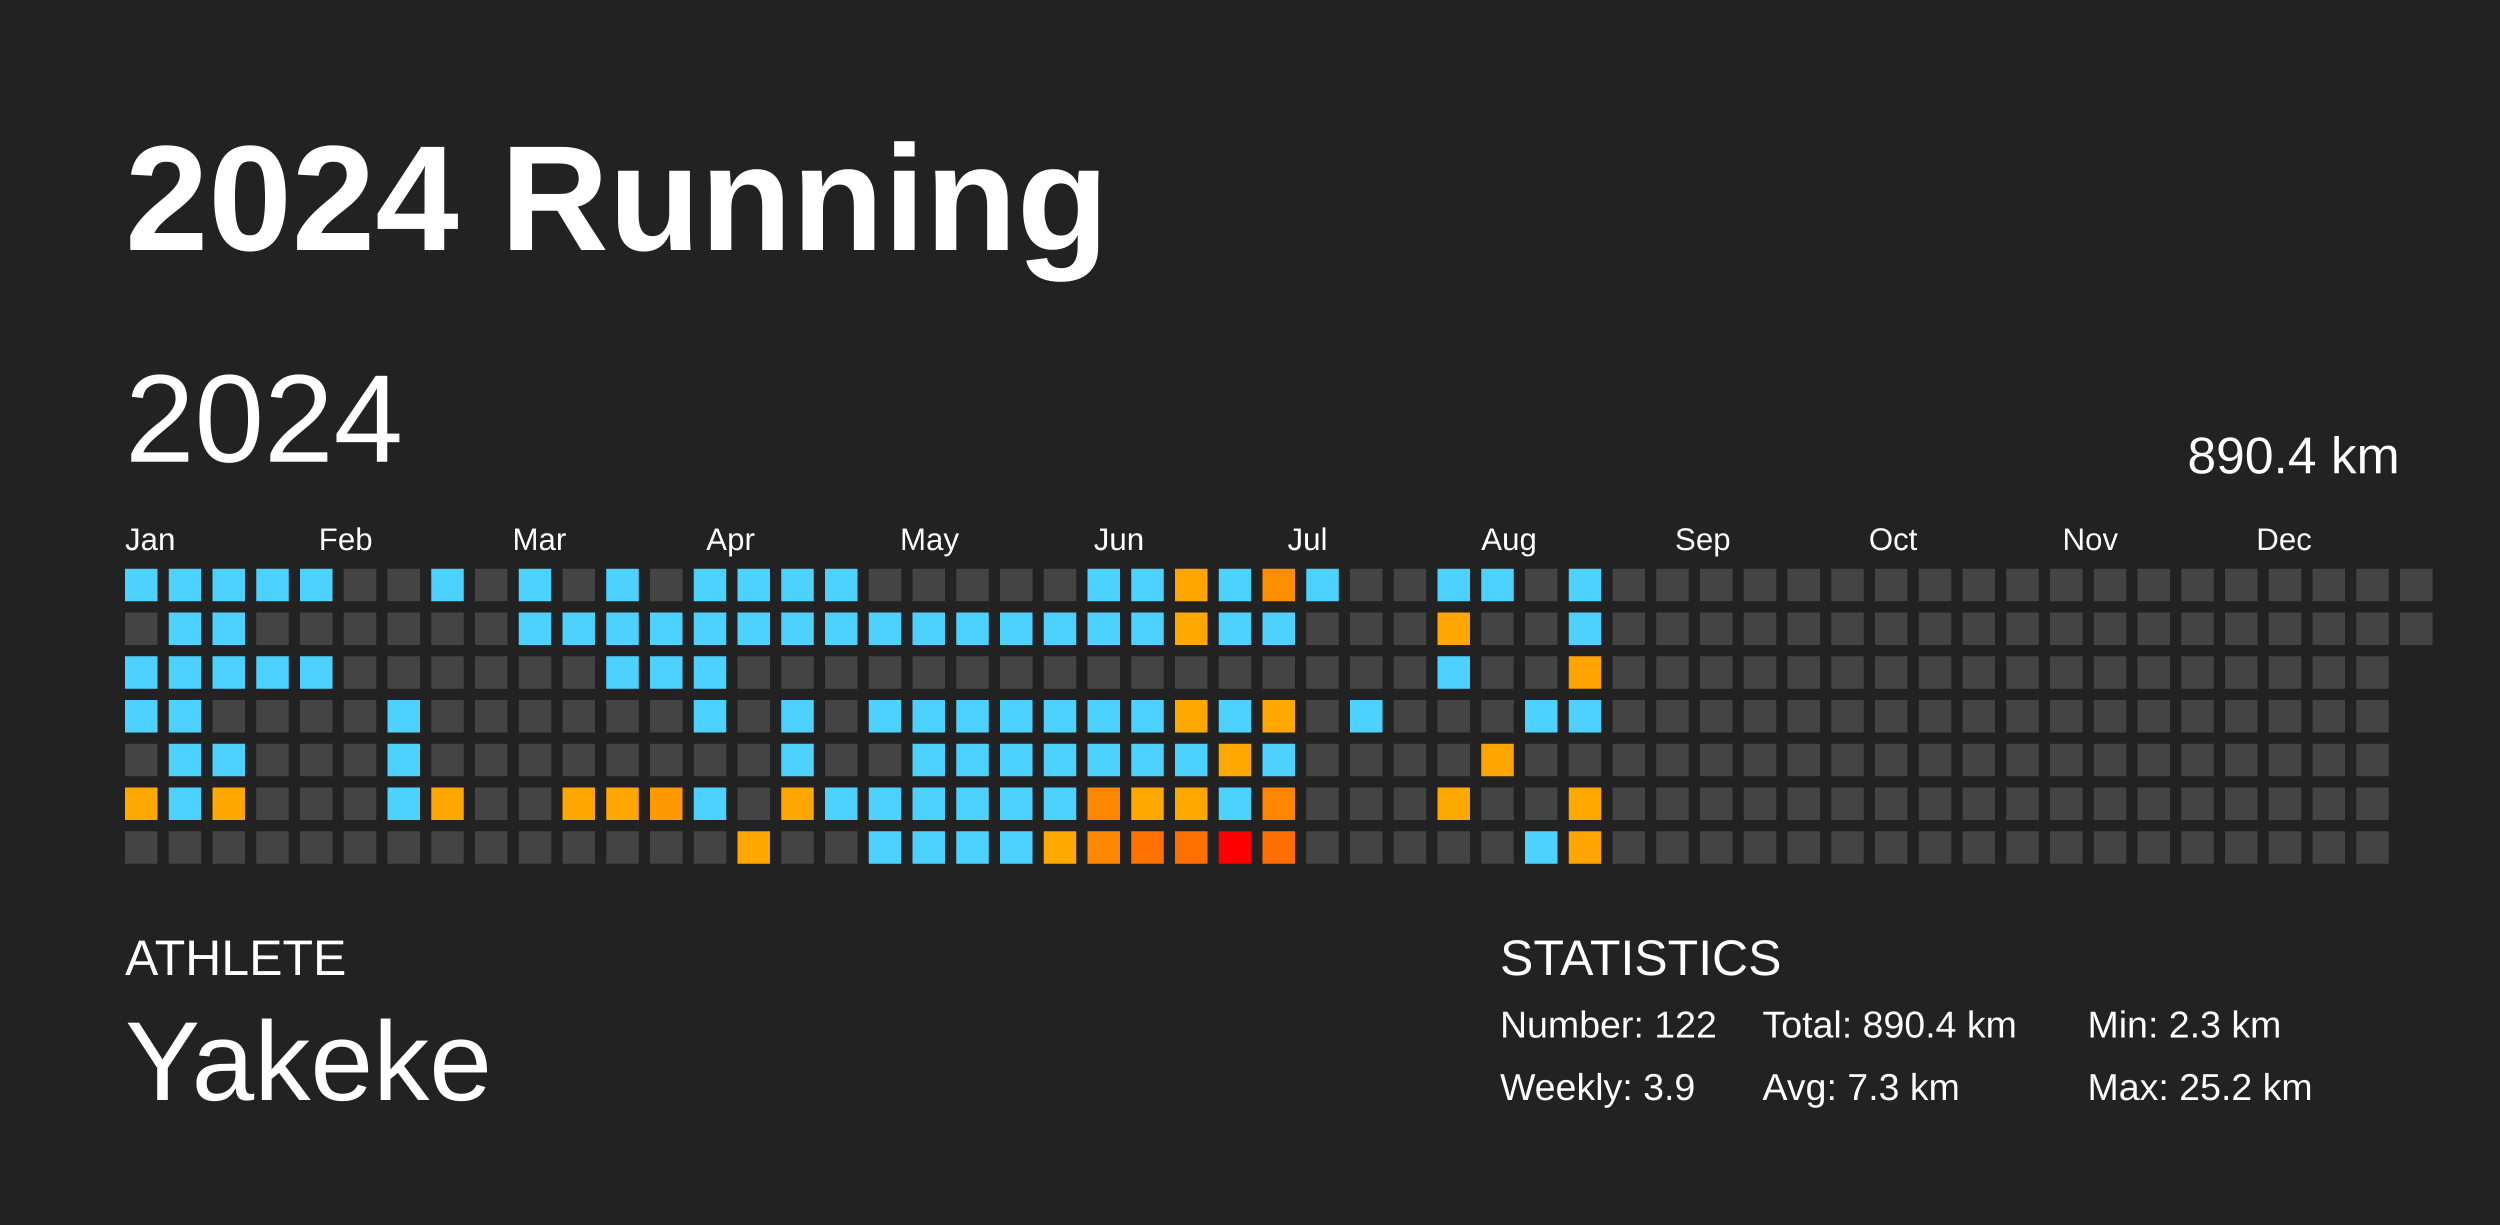
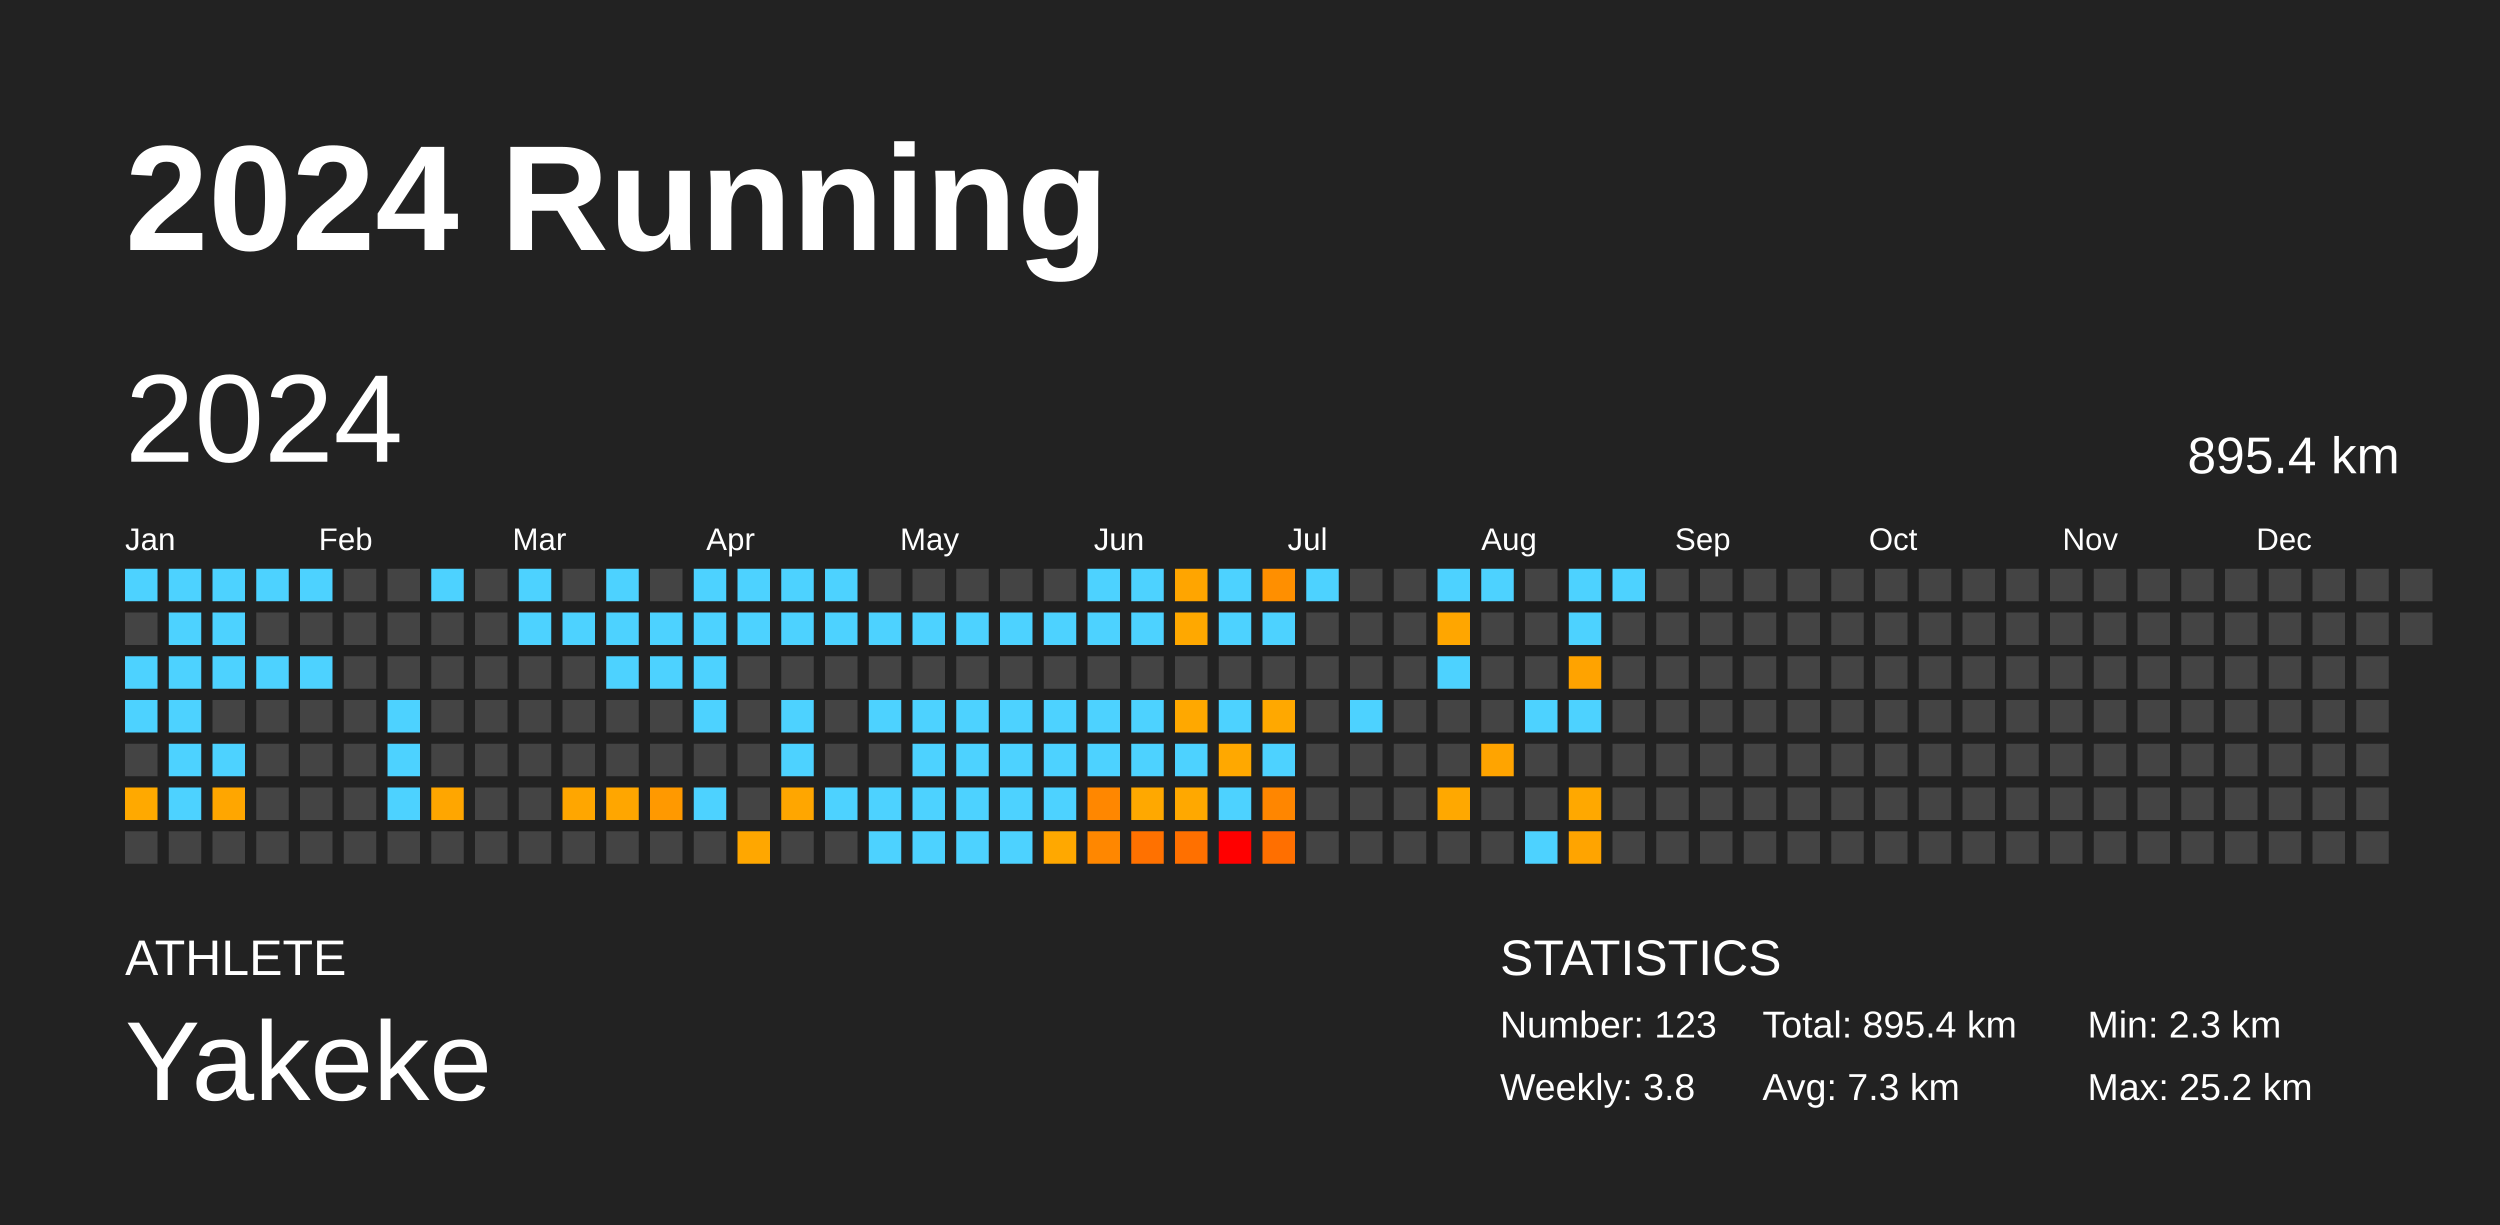
<svg xmlns="http://www.w3.org/2000/svg" baseProfile="full" height="98mm" version="1.1" viewBox="0,0,200,98" width="200mm">
  <defs />
  <rect fill="#222222" height="98" width="200" x="0" y="0" />
  <text fill="#FFFFFF" style="font-size:12px; font-family:Arial; font-weight:bold;" x="10" y="20">2024 Running</text>
  <text fill="#FFFFFF" style="font-size:4px; font-family:Arial" x="10" y="78">ATHLETE</text>
  <text fill="#FFFFFF" style="font-size:9px; font-family:Arial" x="10" y="88">Yakeke</text>
  <text fill="#FFFFFF" style="font-size:4px; font-family:Arial" x="120" y="78">STATISTICS</text>
-   <text fill="#FFFFFF" style="font-size:3px; font-family:Arial" x="120" y="83">Number: 122</text>
-   <text fill="#FFFFFF" style="font-size:3px; font-family:Arial" x="120" y="88">Weekly: 3.9</text>
-   <text fill="#FFFFFF" style="font-size:3px; font-family:Arial" x="141" y="83">Total: 890.4 km</text>
+   <text fill="#FFFFFF" style="font-size:3px; font-family:Arial" x="120" y="83">Number: 123</text>
+   <text fill="#FFFFFF" style="font-size:3px; font-family:Arial" x="120" y="88">Weekly: 3.8</text>
+   <text fill="#FFFFFF" style="font-size:3px; font-family:Arial" x="141" y="83">Total: 895.4 km</text>
  <text fill="#FFFFFF" style="font-size:3px; font-family:Arial" x="141" y="88">Avg: 7.3 km</text>
  <text fill="#FFFFFF" style="font-size:3px; font-family:Arial" x="167" y="83">Min: 2.3 km</text>
  <text fill="#FFFFFF" style="font-size:3px; font-family:Arial" x="167" y="88">Max: 25.2 km</text>
  <text dominant-baseline="hanging" fill="#FFFFFF" style="font-size:10.0px; font-family:Arial;" x="10" y="30">2024</text>
-   <text dominant-baseline="hanging" fill="#FFFFFF" style="font-size:4.125px; font-family:Arial;" x="175" y="35">890.4 km</text>
+   <text dominant-baseline="hanging" fill="#FFFFFF" style="font-size:4.125px; font-family:Arial;" x="175" y="35">895.4 km</text>
  <text fill="#FFFFFF" style="font-size:2.5px; font-family:Arial" x="10.0" y="44">Jan</text>
  <text fill="#FFFFFF" style="font-size:2.5px; font-family:Arial" x="25.5" y="44">Feb</text>
  <text fill="#FFFFFF" style="font-size:2.5px; font-family:Arial" x="41.0" y="44">Mar</text>
  <text fill="#FFFFFF" style="font-size:2.5px; font-family:Arial" x="56.5" y="44">Apr</text>
  <text fill="#FFFFFF" style="font-size:2.5px; font-family:Arial" x="72.0" y="44">May</text>
  <text fill="#FFFFFF" style="font-size:2.5px; font-family:Arial" x="87.5" y="44">Jun</text>
  <text fill="#FFFFFF" style="font-size:2.5px; font-family:Arial" x="103.0" y="44">Jul</text>
  <text fill="#FFFFFF" style="font-size:2.5px; font-family:Arial" x="118.5" y="44">Aug</text>
  <text fill="#FFFFFF" style="font-size:2.5px; font-family:Arial" x="134.0" y="44">Sep</text>
  <text fill="#FFFFFF" style="font-size:2.5px; font-family:Arial" x="149.5" y="44">Oct</text>
  <text fill="#FFFFFF" style="font-size:2.5px; font-family:Arial" x="165.0" y="44">Nov</text>
  <text fill="#FFFFFF" style="font-size:2.5px; font-family:Arial" x="180.5" y="44">Dec</text>
  <rect fill="#4dd2ff" height="2.6" width="2.6" x="10.0" y="45.5" />
  <rect fill="#444444" height="2.6" width="2.6" x="10.0" y="49.0" />
  <rect fill="#4dd2ff" height="2.6" width="2.6" x="10.0" y="52.5" />
  <rect fill="#4dd2ff" height="2.6" width="2.6" x="10.0" y="56.0" />
  <rect fill="#444444" height="2.6" width="2.6" x="10.0" y="59.5" />
  <rect fill="#ffa900" height="2.6" width="2.6" x="10.0" y="63.0" />
  <rect fill="#444444" height="2.6" width="2.6" x="10.0" y="66.5" />
  <rect fill="#4dd2ff" height="2.6" width="2.6" x="13.5" y="45.5" />
  <rect fill="#4dd2ff" height="2.6" width="2.6" x="13.5" y="49.0" />
  <rect fill="#4dd2ff" height="2.6" width="2.6" x="13.5" y="52.5" />
  <rect fill="#4dd2ff" height="2.6" width="2.6" x="13.5" y="56.0" />
  <rect fill="#4dd2ff" height="2.6" width="2.6" x="13.5" y="59.5" />
  <rect fill="#4dd2ff" height="2.6" width="2.6" x="13.5" y="63.0" />
  <rect fill="#444444" height="2.6" width="2.6" x="13.5" y="66.5" />
  <rect fill="#4dd2ff" height="2.6" width="2.6" x="17.0" y="45.5" />
  <rect fill="#4dd2ff" height="2.6" width="2.6" x="17.0" y="49.0" />
  <rect fill="#4dd2ff" height="2.6" width="2.6" x="17.0" y="52.5" />
  <rect fill="#444444" height="2.6" width="2.6" x="17.0" y="56.0" />
  <rect fill="#4dd2ff" height="2.6" width="2.6" x="17.0" y="59.5" />
  <rect fill="#ffa600" height="2.6" width="2.6" x="17.0" y="63.0" />
  <rect fill="#444444" height="2.6" width="2.6" x="17.0" y="66.5" />
  <rect fill="#4dd2ff" height="2.6" width="2.6" x="20.5" y="45.5" />
  <rect fill="#444444" height="2.6" width="2.6" x="20.5" y="49.0" />
  <rect fill="#4dd2ff" height="2.6" width="2.6" x="20.5" y="52.5" />
  <rect fill="#444444" height="2.6" width="2.6" x="20.5" y="56.0" />
  <rect fill="#444444" height="2.6" width="2.6" x="20.5" y="59.5" />
  <rect fill="#444444" height="2.6" width="2.6" x="20.5" y="63.0" />
  <rect fill="#444444" height="2.6" width="2.6" x="20.5" y="66.5" />
  <rect fill="#4dd2ff" height="2.6" width="2.6" x="24.0" y="45.5" />
  <rect fill="#444444" height="2.6" width="2.6" x="24.0" y="49.0" />
  <rect fill="#4dd2ff" height="2.6" width="2.6" x="24.0" y="52.5" />
  <rect fill="#444444" height="2.6" width="2.6" x="24.0" y="56.0" />
  <rect fill="#444444" height="2.6" width="2.6" x="24.0" y="59.5" />
  <rect fill="#444444" height="2.6" width="2.6" x="24.0" y="63.0" />
  <rect fill="#444444" height="2.6" width="2.6" x="24.0" y="66.5" />
  <rect fill="#444444" height="2.6" width="2.6" x="27.5" y="45.5" />
  <rect fill="#444444" height="2.6" width="2.6" x="27.5" y="49.0" />
  <rect fill="#444444" height="2.6" width="2.6" x="27.5" y="52.5" />
  <rect fill="#444444" height="2.6" width="2.6" x="27.5" y="56.0" />
  <rect fill="#444444" height="2.6" width="2.6" x="27.5" y="59.5" />
  <rect fill="#444444" height="2.6" width="2.6" x="27.5" y="63.0" />
  <rect fill="#444444" height="2.6" width="2.6" x="27.5" y="66.5" />
  <rect fill="#444444" height="2.6" width="2.6" x="31.0" y="45.5" />
  <rect fill="#444444" height="2.6" width="2.6" x="31.0" y="49.0" />
  <rect fill="#444444" height="2.6" width="2.6" x="31.0" y="52.5" />
  <rect fill="#4dd2ff" height="2.6" width="2.6" x="31.0" y="56.0" />
  <rect fill="#4dd2ff" height="2.6" width="2.6" x="31.0" y="59.5" />
  <rect fill="#4dd2ff" height="2.6" width="2.6" x="31.0" y="63.0" />
  <rect fill="#444444" height="2.6" width="2.6" x="31.0" y="66.5" />
  <rect fill="#4dd2ff" height="2.6" width="2.6" x="34.5" y="45.5" />
  <rect fill="#444444" height="2.6" width="2.6" x="34.5" y="49.0" />
  <rect fill="#444444" height="2.6" width="2.6" x="34.5" y="52.5" />
  <rect fill="#444444" height="2.6" width="2.6" x="34.5" y="56.0" />
  <rect fill="#444444" height="2.6" width="2.6" x="34.5" y="59.5" />
  <rect fill="#ffa600" height="2.6" width="2.6" x="34.5" y="63.0" />
  <rect fill="#444444" height="2.6" width="2.6" x="34.5" y="66.5" />
  <rect fill="#444444" height="2.6" width="2.6" x="38.0" y="45.5" />
  <rect fill="#444444" height="2.6" width="2.6" x="38.0" y="49.0" />
  <rect fill="#444444" height="2.6" width="2.6" x="38.0" y="52.5" />
  <rect fill="#444444" height="2.6" width="2.6" x="38.0" y="56.0" />
  <rect fill="#444444" height="2.6" width="2.6" x="38.0" y="59.5" />
  <rect fill="#444444" height="2.6" width="2.6" x="38.0" y="63.0" />
  <rect fill="#444444" height="2.6" width="2.6" x="38.0" y="66.5" />
  <rect fill="#4dd2ff" height="2.6" width="2.6" x="41.5" y="45.5" />
  <rect fill="#4dd2ff" height="2.6" width="2.6" x="41.5" y="49.0" />
  <rect fill="#444444" height="2.6" width="2.6" x="41.5" y="52.5" />
  <rect fill="#444444" height="2.6" width="2.6" x="41.5" y="56.0" />
  <rect fill="#444444" height="2.6" width="2.6" x="41.5" y="59.5" />
  <rect fill="#444444" height="2.6" width="2.6" x="41.5" y="63.0" />
  <rect fill="#444444" height="2.6" width="2.6" x="41.5" y="66.5" />
  <rect fill="#444444" height="2.6" width="2.6" x="45.0" y="45.5" />
  <rect fill="#4dd2ff" height="2.6" width="2.6" x="45.0" y="49.0" />
  <rect fill="#444444" height="2.6" width="2.6" x="45.0" y="52.5" />
  <rect fill="#444444" height="2.6" width="2.6" x="45.0" y="56.0" />
  <rect fill="#444444" height="2.6" width="2.6" x="45.0" y="59.5" />
  <rect fill="#ffa600" height="2.6" width="2.6" x="45.0" y="63.0" />
  <rect fill="#444444" height="2.6" width="2.6" x="45.0" y="66.5" />
  <rect fill="#4dd2ff" height="2.6" width="2.6" x="48.5" y="45.5" />
  <rect fill="#4dd2ff" height="2.6" width="2.6" x="48.5" y="49.0" />
  <rect fill="#4dd2ff" height="2.6" width="2.6" x="48.5" y="52.5" />
  <rect fill="#444444" height="2.6" width="2.6" x="48.5" y="56.0" />
  <rect fill="#444444" height="2.6" width="2.6" x="48.5" y="59.5" />
  <rect fill="#ffa600" height="2.6" width="2.6" x="48.5" y="63.0" />
  <rect fill="#444444" height="2.6" width="2.6" x="48.5" y="66.5" />
  <rect fill="#444444" height="2.6" width="2.6" x="52.0" y="45.5" />
  <rect fill="#4dd2ff" height="2.6" width="2.6" x="52.0" y="49.0" />
  <rect fill="#4dd2ff" height="2.6" width="2.6" x="52.0" y="52.5" />
  <rect fill="#444444" height="2.6" width="2.6" x="52.0" y="56.0" />
  <rect fill="#444444" height="2.6" width="2.6" x="52.0" y="59.5" />
  <rect fill="#ff9900" height="2.6" width="2.6" x="52.0" y="63.0" />
  <rect fill="#444444" height="2.6" width="2.6" x="52.0" y="66.5" />
  <rect fill="#4dd2ff" height="2.6" width="2.6" x="55.5" y="45.5" />
  <rect fill="#4dd2ff" height="2.6" width="2.6" x="55.5" y="49.0" />
  <rect fill="#4dd2ff" height="2.6" width="2.6" x="55.5" y="52.5" />
  <rect fill="#4dd2ff" height="2.6" width="2.6" x="55.5" y="56.0" />
  <rect fill="#444444" height="2.6" width="2.6" x="55.5" y="59.5" />
  <rect fill="#4dd2ff" height="2.6" width="2.6" x="55.5" y="63.0" />
  <rect fill="#444444" height="2.6" width="2.6" x="55.5" y="66.5" />
  <rect fill="#4dd2ff" height="2.6" width="2.6" x="59.0" y="45.5" />
  <rect fill="#4dd2ff" height="2.6" width="2.6" x="59.0" y="49.0" />
  <rect fill="#444444" height="2.6" width="2.6" x="59.0" y="52.5" />
  <rect fill="#444444" height="2.6" width="2.6" x="59.0" y="56.0" />
  <rect fill="#444444" height="2.6" width="2.6" x="59.0" y="59.5" />
  <rect fill="#444444" height="2.6" width="2.6" x="59.0" y="63.0" />
  <rect fill="#ffa700" height="2.6" width="2.6" x="59.0" y="66.5" />
  <rect fill="#4dd2ff" height="2.6" width="2.6" x="62.5" y="45.5" />
  <rect fill="#4dd2ff" height="2.6" width="2.6" x="62.5" y="49.0" />
  <rect fill="#444444" height="2.6" width="2.6" x="62.5" y="52.5" />
  <rect fill="#4dd2ff" height="2.6" width="2.6" x="62.5" y="56.0" />
  <rect fill="#4dd2ff" height="2.6" width="2.6" x="62.5" y="59.5" />
  <rect fill="#ffa600" height="2.6" width="2.6" x="62.5" y="63.0" />
  <rect fill="#444444" height="2.6" width="2.6" x="62.5" y="66.5" />
  <rect fill="#4dd2ff" height="2.6" width="2.6" x="66.0" y="45.5" />
  <rect fill="#4dd2ff" height="2.6" width="2.6" x="66.0" y="49.0" />
  <rect fill="#444444" height="2.6" width="2.6" x="66.0" y="52.5" />
  <rect fill="#444444" height="2.6" width="2.6" x="66.0" y="56.0" />
  <rect fill="#444444" height="2.6" width="2.6" x="66.0" y="59.5" />
  <rect fill="#4dd2ff" height="2.6" width="2.6" x="66.0" y="63.0" />
  <rect fill="#444444" height="2.6" width="2.6" x="66.0" y="66.5" />
  <rect fill="#444444" height="2.6" width="2.6" x="69.5" y="45.5" />
  <rect fill="#4dd2ff" height="2.6" width="2.6" x="69.5" y="49.0" />
  <rect fill="#444444" height="2.6" width="2.6" x="69.5" y="52.5" />
  <rect fill="#4dd2ff" height="2.6" width="2.6" x="69.5" y="56.0" />
  <rect fill="#444444" height="2.6" width="2.6" x="69.5" y="59.5" />
  <rect fill="#4dd2ff" height="2.6" width="2.6" x="69.5" y="63.0" />
  <rect fill="#4dd2ff" height="2.6" width="2.6" x="69.5" y="66.5" />
  <rect fill="#444444" height="2.6" width="2.6" x="73.0" y="45.5" />
  <rect fill="#4dd2ff" height="2.6" width="2.6" x="73.0" y="49.0" />
  <rect fill="#444444" height="2.6" width="2.6" x="73.0" y="52.5" />
  <rect fill="#4dd2ff" height="2.6" width="2.6" x="73.0" y="56.0" />
  <rect fill="#4dd2ff" height="2.6" width="2.6" x="73.0" y="59.5" />
  <rect fill="#4dd2ff" height="2.6" width="2.6" x="73.0" y="63.0" />
  <rect fill="#4dd2ff" height="2.6" width="2.6" x="73.0" y="66.5" />
  <rect fill="#444444" height="2.6" width="2.6" x="76.5" y="45.5" />
  <rect fill="#4dd2ff" height="2.6" width="2.6" x="76.5" y="49.0" />
  <rect fill="#444444" height="2.6" width="2.6" x="76.5" y="52.5" />
  <rect fill="#4dd2ff" height="2.6" width="2.6" x="76.5" y="56.0" />
  <rect fill="#4dd2ff" height="2.6" width="2.6" x="76.5" y="59.5" />
  <rect fill="#4dd2ff" height="2.6" width="2.6" x="76.5" y="63.0" />
  <rect fill="#4dd2ff" height="2.6" width="2.6" x="76.5" y="66.5" />
  <rect fill="#444444" height="2.6" width="2.6" x="80.0" y="45.5" />
  <rect fill="#4dd2ff" height="2.6" width="2.6" x="80.0" y="49.0" />
  <rect fill="#444444" height="2.6" width="2.6" x="80.0" y="52.5" />
  <rect fill="#4dd2ff" height="2.6" width="2.6" x="80.0" y="56.0" />
  <rect fill="#4dd2ff" height="2.6" width="2.6" x="80.0" y="59.5" />
  <rect fill="#4dd2ff" height="2.6" width="2.6" x="80.0" y="63.0" />
  <rect fill="#4dd2ff" height="2.6" width="2.6" x="80.0" y="66.5" />
  <rect fill="#444444" height="2.6" width="2.6" x="83.5" y="45.5" />
  <rect fill="#4dd2ff" height="2.6" width="2.6" x="83.5" y="49.0" />
  <rect fill="#444444" height="2.6" width="2.6" x="83.5" y="52.5" />
  <rect fill="#4dd2ff" height="2.6" width="2.6" x="83.5" y="56.0" />
  <rect fill="#4dd2ff" height="2.6" width="2.6" x="83.5" y="59.5" />
  <rect fill="#4dd2ff" height="2.6" width="2.6" x="83.5" y="63.0" />
  <rect fill="#ffa800" height="2.6" width="2.6" x="83.5" y="66.5" />
  <rect fill="#4dd2ff" height="2.6" width="2.6" x="87.0" y="45.5" />
  <rect fill="#4dd2ff" height="2.6" width="2.6" x="87.0" y="49.0" />
  <rect fill="#444444" height="2.6" width="2.6" x="87.0" y="52.5" />
  <rect fill="#4dd2ff" height="2.6" width="2.6" x="87.0" y="56.0" />
  <rect fill="#4dd2ff" height="2.6" width="2.6" x="87.0" y="59.5" />
  <rect fill="#ff8700" height="2.6" width="2.6" x="87.0" y="63.0" />
  <rect fill="#ff8700" height="2.6" width="2.6" x="87.0" y="66.5" />
  <rect fill="#4dd2ff" height="2.6" width="2.6" x="90.5" y="45.5" />
  <rect fill="#4dd2ff" height="2.6" width="2.6" x="90.5" y="49.0" />
  <rect fill="#444444" height="2.6" width="2.6" x="90.5" y="52.5" />
  <rect fill="#4dd2ff" height="2.6" width="2.6" x="90.5" y="56.0" />
  <rect fill="#4dd2ff" height="2.6" width="2.6" x="90.5" y="59.5" />
  <rect fill="#ffa800" height="2.6" width="2.6" x="90.5" y="63.0" />
  <rect fill="#ff7100" height="2.6" width="2.6" x="90.5" y="66.5" />
  <rect fill="#ffa500" height="2.6" width="2.6" x="94.0" y="45.5" />
  <rect fill="#ffa800" height="2.6" width="2.6" x="94.0" y="49.0" />
  <rect fill="#444444" height="2.6" width="2.6" x="94.0" y="52.5" />
  <rect fill="#ffa800" height="2.6" width="2.6" x="94.0" y="56.0" />
  <rect fill="#4dd2ff" height="2.6" width="2.6" x="94.0" y="59.5" />
  <rect fill="#ffa800" height="2.6" width="2.6" x="94.0" y="63.0" />
  <rect fill="#ff7000" height="2.6" width="2.6" x="94.0" y="66.5" />
  <rect fill="#4dd2ff" height="2.6" width="2.6" x="97.5" y="45.5" />
  <rect fill="#4dd2ff" height="2.6" width="2.6" x="97.5" y="49.0" />
  <rect fill="#444444" height="2.6" width="2.6" x="97.5" y="52.5" />
  <rect fill="#4dd2ff" height="2.6" width="2.6" x="97.5" y="56.0" />
  <rect fill="#ffa800" height="2.6" width="2.6" x="97.5" y="59.5" />
  <rect fill="#4dd2ff" height="2.6" width="2.6" x="97.5" y="63.0" />
  <rect fill="red" height="2.6" width="2.6" x="97.5" y="66.5" />
  <rect fill="#ff8f00" height="2.6" width="2.6" x="101.0" y="45.5" />
  <rect fill="#4dd2ff" height="2.6" width="2.6" x="101.0" y="49.0" />
  <rect fill="#444444" height="2.6" width="2.6" x="101.0" y="52.5" />
  <rect fill="#ffa800" height="2.6" width="2.6" x="101.0" y="56.0" />
  <rect fill="#4dd2ff" height="2.6" width="2.6" x="101.0" y="59.5" />
  <rect fill="#ff8600" height="2.6" width="2.6" x="101.0" y="63.0" />
  <rect fill="#ff6f00" height="2.6" width="2.6" x="101.0" y="66.5" />
  <rect fill="#4dd2ff" height="2.6" width="2.6" x="104.5" y="45.5" />
  <rect fill="#444444" height="2.6" width="2.6" x="104.5" y="49.0" />
  <rect fill="#444444" height="2.6" width="2.6" x="104.5" y="52.5" />
  <rect fill="#444444" height="2.6" width="2.6" x="104.5" y="56.0" />
  <rect fill="#444444" height="2.6" width="2.6" x="104.5" y="59.5" />
  <rect fill="#444444" height="2.6" width="2.6" x="104.5" y="63.0" />
  <rect fill="#444444" height="2.6" width="2.6" x="104.5" y="66.5" />
  <rect fill="#444444" height="2.6" width="2.6" x="108.0" y="45.5" />
  <rect fill="#444444" height="2.6" width="2.6" x="108.0" y="49.0" />
  <rect fill="#444444" height="2.6" width="2.6" x="108.0" y="52.5" />
  <rect fill="#4dd2ff" height="2.6" width="2.6" x="108.0" y="56.0" />
  <rect fill="#444444" height="2.6" width="2.6" x="108.0" y="59.5" />
  <rect fill="#444444" height="2.6" width="2.6" x="108.0" y="63.0" />
  <rect fill="#444444" height="2.6" width="2.6" x="108.0" y="66.5" />
  <rect fill="#444444" height="2.6" width="2.6" x="111.5" y="45.5" />
  <rect fill="#444444" height="2.6" width="2.6" x="111.5" y="49.0" />
  <rect fill="#444444" height="2.6" width="2.6" x="111.5" y="52.5" />
  <rect fill="#444444" height="2.6" width="2.6" x="111.5" y="56.0" />
  <rect fill="#444444" height="2.6" width="2.6" x="111.5" y="59.5" />
  <rect fill="#444444" height="2.6" width="2.6" x="111.5" y="63.0" />
  <rect fill="#444444" height="2.6" width="2.6" x="111.5" y="66.5" />
  <rect fill="#4dd2ff" height="2.6" width="2.6" x="115.0" y="45.5" />
  <rect fill="#ffa600" height="2.6" width="2.6" x="115.0" y="49.0" />
  <rect fill="#4dd2ff" height="2.6" width="2.6" x="115.0" y="52.5" />
  <rect fill="#444444" height="2.6" width="2.6" x="115.0" y="56.0" />
  <rect fill="#444444" height="2.6" width="2.6" x="115.0" y="59.5" />
  <rect fill="#ffa800" height="2.6" width="2.6" x="115.0" y="63.0" />
  <rect fill="#444444" height="2.6" width="2.6" x="115.0" y="66.5" />
  <rect fill="#4dd2ff" height="2.6" width="2.6" x="118.5" y="45.5" />
  <rect fill="#444444" height="2.6" width="2.6" x="118.5" y="49.0" />
  <rect fill="#444444" height="2.6" width="2.6" x="118.5" y="52.5" />
  <rect fill="#444444" height="2.6" width="2.6" x="118.5" y="56.0" />
  <rect fill="#ffa400" height="2.6" width="2.6" x="118.5" y="59.5" />
  <rect fill="#444444" height="2.6" width="2.6" x="118.5" y="63.0" />
  <rect fill="#444444" height="2.6" width="2.6" x="118.5" y="66.5" />
  <rect fill="#444444" height="2.6" width="2.6" x="122.0" y="45.5" />
  <rect fill="#444444" height="2.6" width="2.6" x="122.0" y="49.0" />
  <rect fill="#444444" height="2.6" width="2.6" x="122.0" y="52.5" />
  <rect fill="#4dd2ff" height="2.6" width="2.6" x="122.0" y="56.0" />
  <rect fill="#444444" height="2.6" width="2.6" x="122.0" y="59.5" />
  <rect fill="#444444" height="2.6" width="2.6" x="122.0" y="63.0" />
  <rect fill="#4dd2ff" height="2.6" width="2.6" x="122.0" y="66.5" />
  <rect fill="#4dd2ff" height="2.6" width="2.6" x="125.5" y="45.5" />
  <rect fill="#4dd2ff" height="2.6" width="2.6" x="125.5" y="49.0" />
  <rect fill="#ffa300" height="2.6" width="2.6" x="125.5" y="52.5" />
  <rect fill="#4dd2ff" height="2.6" width="2.6" x="125.5" y="56.0" />
  <rect fill="#444444" height="2.6" width="2.6" x="125.5" y="59.5" />
  <rect fill="#ffa800" height="2.6" width="2.6" x="125.5" y="63.0" />
  <rect fill="#ffa400" height="2.6" width="2.6" x="125.5" y="66.5" />
-   <rect fill="#444444" height="2.6" width="2.6" x="129.0" y="45.5" />
+   <rect fill="#4dd2ff" height="2.6" width="2.6" x="129.0" y="45.5" />
  <rect fill="#444444" height="2.6" width="2.6" x="129.0" y="49.0" />
  <rect fill="#444444" height="2.6" width="2.6" x="129.0" y="52.5" />
  <rect fill="#444444" height="2.6" width="2.6" x="129.0" y="56.0" />
  <rect fill="#444444" height="2.6" width="2.6" x="129.0" y="59.5" />
  <rect fill="#444444" height="2.6" width="2.6" x="129.0" y="63.0" />
  <rect fill="#444444" height="2.6" width="2.6" x="129.0" y="66.5" />
  <rect fill="#444444" height="2.6" width="2.6" x="132.5" y="45.5" />
  <rect fill="#444444" height="2.6" width="2.6" x="132.5" y="49.0" />
  <rect fill="#444444" height="2.6" width="2.6" x="132.5" y="52.5" />
  <rect fill="#444444" height="2.6" width="2.6" x="132.5" y="56.0" />
  <rect fill="#444444" height="2.6" width="2.6" x="132.5" y="59.5" />
  <rect fill="#444444" height="2.6" width="2.6" x="132.5" y="63.0" />
  <rect fill="#444444" height="2.6" width="2.6" x="132.5" y="66.5" />
  <rect fill="#444444" height="2.6" width="2.6" x="136.0" y="45.5" />
  <rect fill="#444444" height="2.6" width="2.6" x="136.0" y="49.0" />
  <rect fill="#444444" height="2.6" width="2.6" x="136.0" y="52.5" />
  <rect fill="#444444" height="2.6" width="2.6" x="136.0" y="56.0" />
  <rect fill="#444444" height="2.6" width="2.6" x="136.0" y="59.5" />
  <rect fill="#444444" height="2.6" width="2.6" x="136.0" y="63.0" />
  <rect fill="#444444" height="2.6" width="2.6" x="136.0" y="66.5" />
  <rect fill="#444444" height="2.6" width="2.6" x="139.5" y="45.5" />
  <rect fill="#444444" height="2.6" width="2.6" x="139.5" y="49.0" />
  <rect fill="#444444" height="2.6" width="2.6" x="139.5" y="52.5" />
  <rect fill="#444444" height="2.6" width="2.6" x="139.5" y="56.0" />
  <rect fill="#444444" height="2.6" width="2.6" x="139.5" y="59.5" />
  <rect fill="#444444" height="2.6" width="2.6" x="139.5" y="63.0" />
  <rect fill="#444444" height="2.6" width="2.6" x="139.5" y="66.5" />
  <rect fill="#444444" height="2.6" width="2.6" x="143.0" y="45.5" />
  <rect fill="#444444" height="2.6" width="2.6" x="143.0" y="49.0" />
  <rect fill="#444444" height="2.6" width="2.6" x="143.0" y="52.5" />
  <rect fill="#444444" height="2.6" width="2.6" x="143.0" y="56.0" />
  <rect fill="#444444" height="2.6" width="2.6" x="143.0" y="59.5" />
  <rect fill="#444444" height="2.6" width="2.6" x="143.0" y="63.0" />
  <rect fill="#444444" height="2.6" width="2.6" x="143.0" y="66.5" />
  <rect fill="#444444" height="2.6" width="2.6" x="146.5" y="45.5" />
  <rect fill="#444444" height="2.6" width="2.6" x="146.5" y="49.0" />
  <rect fill="#444444" height="2.6" width="2.6" x="146.5" y="52.5" />
  <rect fill="#444444" height="2.6" width="2.6" x="146.5" y="56.0" />
  <rect fill="#444444" height="2.6" width="2.6" x="146.5" y="59.5" />
  <rect fill="#444444" height="2.6" width="2.6" x="146.5" y="63.0" />
  <rect fill="#444444" height="2.6" width="2.6" x="146.5" y="66.5" />
  <rect fill="#444444" height="2.6" width="2.6" x="150.0" y="45.5" />
  <rect fill="#444444" height="2.6" width="2.6" x="150.0" y="49.0" />
  <rect fill="#444444" height="2.6" width="2.6" x="150.0" y="52.5" />
  <rect fill="#444444" height="2.6" width="2.6" x="150.0" y="56.0" />
  <rect fill="#444444" height="2.6" width="2.6" x="150.0" y="59.5" />
  <rect fill="#444444" height="2.6" width="2.6" x="150.0" y="63.0" />
  <rect fill="#444444" height="2.6" width="2.6" x="150.0" y="66.5" />
  <rect fill="#444444" height="2.6" width="2.6" x="153.5" y="45.5" />
  <rect fill="#444444" height="2.6" width="2.6" x="153.5" y="49.0" />
  <rect fill="#444444" height="2.6" width="2.6" x="153.5" y="52.5" />
  <rect fill="#444444" height="2.6" width="2.6" x="153.5" y="56.0" />
  <rect fill="#444444" height="2.6" width="2.6" x="153.5" y="59.5" />
  <rect fill="#444444" height="2.6" width="2.6" x="153.5" y="63.0" />
  <rect fill="#444444" height="2.6" width="2.6" x="153.5" y="66.5" />
  <rect fill="#444444" height="2.6" width="2.6" x="157.0" y="45.5" />
  <rect fill="#444444" height="2.6" width="2.6" x="157.0" y="49.0" />
  <rect fill="#444444" height="2.6" width="2.6" x="157.0" y="52.5" />
  <rect fill="#444444" height="2.6" width="2.6" x="157.0" y="56.0" />
  <rect fill="#444444" height="2.6" width="2.6" x="157.0" y="59.5" />
  <rect fill="#444444" height="2.6" width="2.6" x="157.0" y="63.0" />
  <rect fill="#444444" height="2.6" width="2.6" x="157.0" y="66.5" />
  <rect fill="#444444" height="2.6" width="2.6" x="160.5" y="45.5" />
  <rect fill="#444444" height="2.6" width="2.6" x="160.5" y="49.0" />
  <rect fill="#444444" height="2.6" width="2.6" x="160.5" y="52.5" />
  <rect fill="#444444" height="2.6" width="2.6" x="160.5" y="56.0" />
  <rect fill="#444444" height="2.6" width="2.6" x="160.5" y="59.5" />
  <rect fill="#444444" height="2.6" width="2.6" x="160.5" y="63.0" />
  <rect fill="#444444" height="2.6" width="2.6" x="160.5" y="66.5" />
  <rect fill="#444444" height="2.6" width="2.6" x="164.0" y="45.5" />
  <rect fill="#444444" height="2.6" width="2.6" x="164.0" y="49.0" />
  <rect fill="#444444" height="2.6" width="2.6" x="164.0" y="52.5" />
  <rect fill="#444444" height="2.6" width="2.6" x="164.0" y="56.0" />
  <rect fill="#444444" height="2.6" width="2.6" x="164.0" y="59.5" />
  <rect fill="#444444" height="2.6" width="2.6" x="164.0" y="63.0" />
  <rect fill="#444444" height="2.6" width="2.6" x="164.0" y="66.5" />
  <rect fill="#444444" height="2.6" width="2.6" x="167.5" y="45.5" />
  <rect fill="#444444" height="2.6" width="2.6" x="167.5" y="49.0" />
  <rect fill="#444444" height="2.6" width="2.6" x="167.5" y="52.5" />
  <rect fill="#444444" height="2.6" width="2.6" x="167.5" y="56.0" />
  <rect fill="#444444" height="2.6" width="2.6" x="167.5" y="59.5" />
  <rect fill="#444444" height="2.6" width="2.6" x="167.5" y="63.0" />
  <rect fill="#444444" height="2.6" width="2.6" x="167.5" y="66.5" />
  <rect fill="#444444" height="2.6" width="2.6" x="171.0" y="45.5" />
  <rect fill="#444444" height="2.6" width="2.6" x="171.0" y="49.0" />
  <rect fill="#444444" height="2.6" width="2.6" x="171.0" y="52.5" />
  <rect fill="#444444" height="2.6" width="2.6" x="171.0" y="56.0" />
  <rect fill="#444444" height="2.6" width="2.6" x="171.0" y="59.5" />
  <rect fill="#444444" height="2.6" width="2.6" x="171.0" y="63.0" />
  <rect fill="#444444" height="2.6" width="2.6" x="171.0" y="66.5" />
  <rect fill="#444444" height="2.6" width="2.6" x="174.5" y="45.5" />
  <rect fill="#444444" height="2.6" width="2.6" x="174.5" y="49.0" />
  <rect fill="#444444" height="2.6" width="2.6" x="174.5" y="52.5" />
  <rect fill="#444444" height="2.6" width="2.6" x="174.5" y="56.0" />
  <rect fill="#444444" height="2.6" width="2.6" x="174.5" y="59.5" />
  <rect fill="#444444" height="2.6" width="2.6" x="174.5" y="63.0" />
  <rect fill="#444444" height="2.6" width="2.6" x="174.5" y="66.5" />
  <rect fill="#444444" height="2.6" width="2.6" x="178.0" y="45.5" />
  <rect fill="#444444" height="2.6" width="2.6" x="178.0" y="49.0" />
  <rect fill="#444444" height="2.6" width="2.6" x="178.0" y="52.5" />
  <rect fill="#444444" height="2.6" width="2.6" x="178.0" y="56.0" />
  <rect fill="#444444" height="2.6" width="2.6" x="178.0" y="59.5" />
  <rect fill="#444444" height="2.6" width="2.6" x="178.0" y="63.0" />
  <rect fill="#444444" height="2.6" width="2.6" x="178.0" y="66.5" />
  <rect fill="#444444" height="2.6" width="2.6" x="181.5" y="45.5" />
  <rect fill="#444444" height="2.6" width="2.6" x="181.5" y="49.0" />
  <rect fill="#444444" height="2.6" width="2.6" x="181.5" y="52.5" />
  <rect fill="#444444" height="2.6" width="2.6" x="181.5" y="56.0" />
  <rect fill="#444444" height="2.6" width="2.6" x="181.5" y="59.5" />
  <rect fill="#444444" height="2.6" width="2.6" x="181.5" y="63.0" />
  <rect fill="#444444" height="2.6" width="2.6" x="181.5" y="66.5" />
  <rect fill="#444444" height="2.6" width="2.6" x="185.0" y="45.5" />
  <rect fill="#444444" height="2.6" width="2.6" x="185.0" y="49.0" />
  <rect fill="#444444" height="2.6" width="2.6" x="185.0" y="52.5" />
  <rect fill="#444444" height="2.6" width="2.6" x="185.0" y="56.0" />
  <rect fill="#444444" height="2.6" width="2.6" x="185.0" y="59.5" />
  <rect fill="#444444" height="2.6" width="2.6" x="185.0" y="63.0" />
  <rect fill="#444444" height="2.6" width="2.6" x="185.0" y="66.5" />
  <rect fill="#444444" height="2.6" width="2.6" x="188.5" y="45.5" />
  <rect fill="#444444" height="2.6" width="2.6" x="188.5" y="49.0" />
  <rect fill="#444444" height="2.6" width="2.6" x="188.5" y="52.5" />
  <rect fill="#444444" height="2.6" width="2.6" x="188.5" y="56.0" />
  <rect fill="#444444" height="2.6" width="2.6" x="188.5" y="59.5" />
  <rect fill="#444444" height="2.6" width="2.6" x="188.5" y="63.0" />
  <rect fill="#444444" height="2.6" width="2.6" x="188.5" y="66.5" />
  <rect fill="#444444" height="2.6" width="2.6" x="192.0" y="45.5" />
  <rect fill="#444444" height="2.6" width="2.6" x="192.0" y="49.0" />
</svg>
